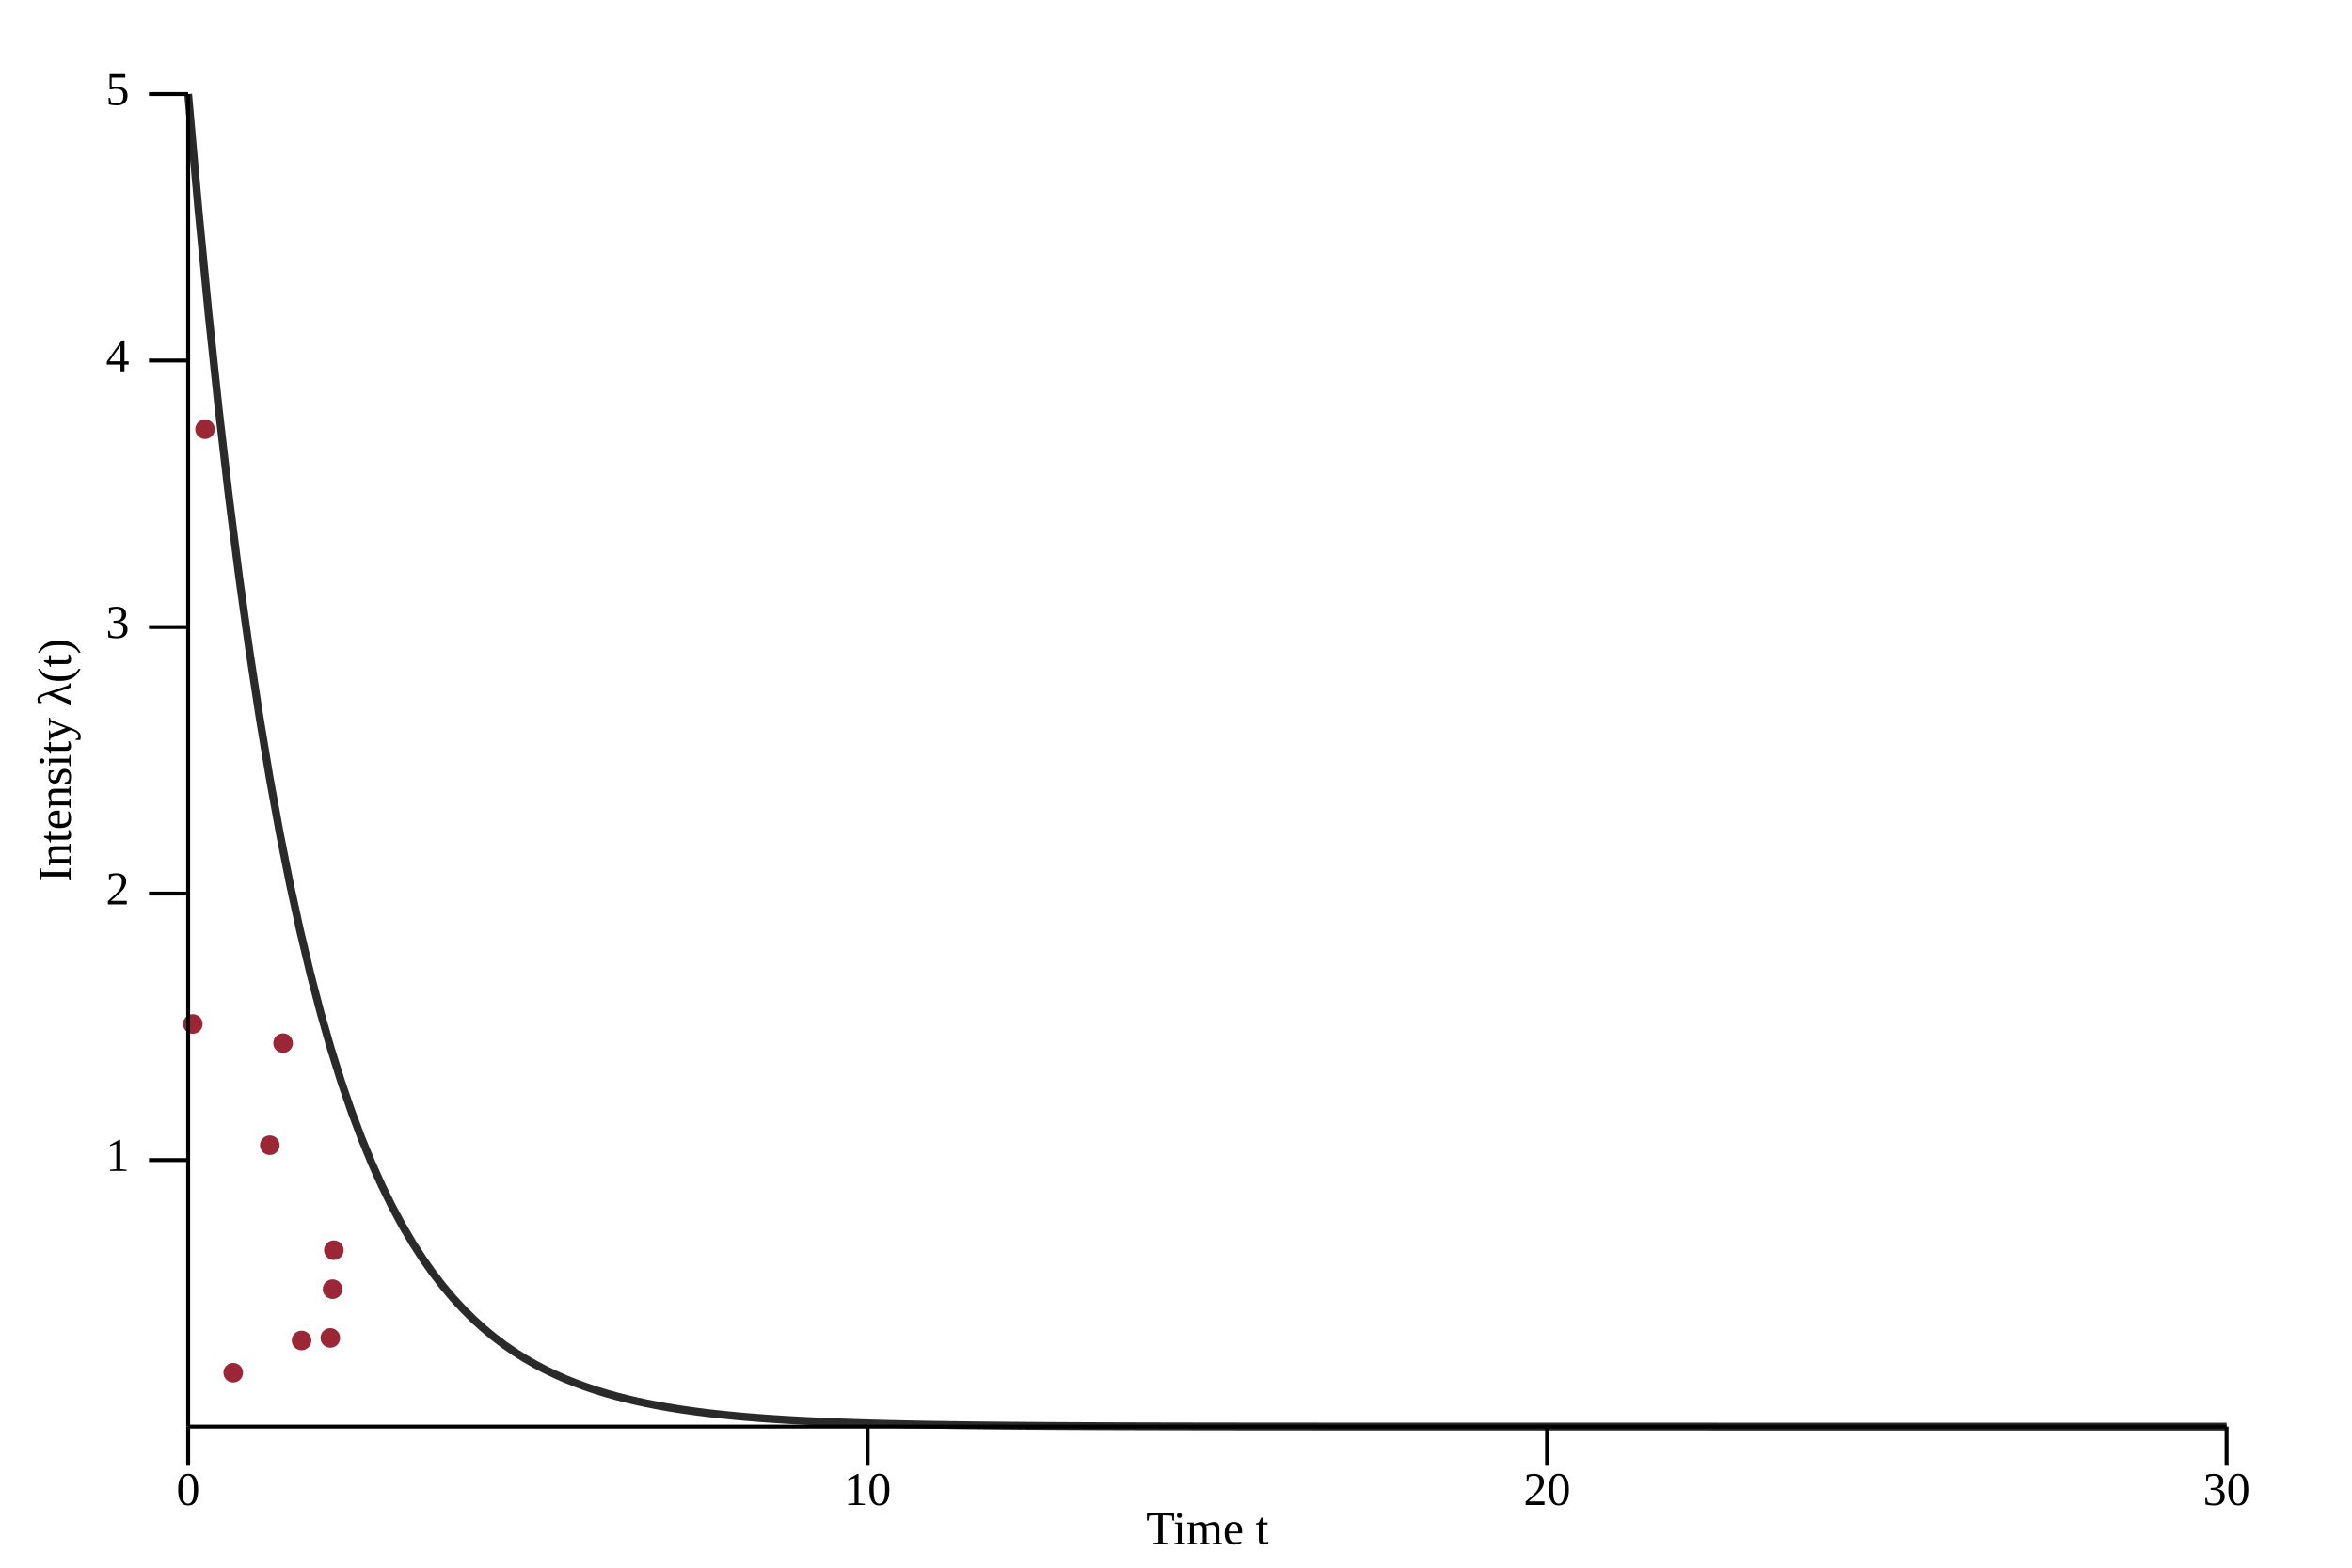
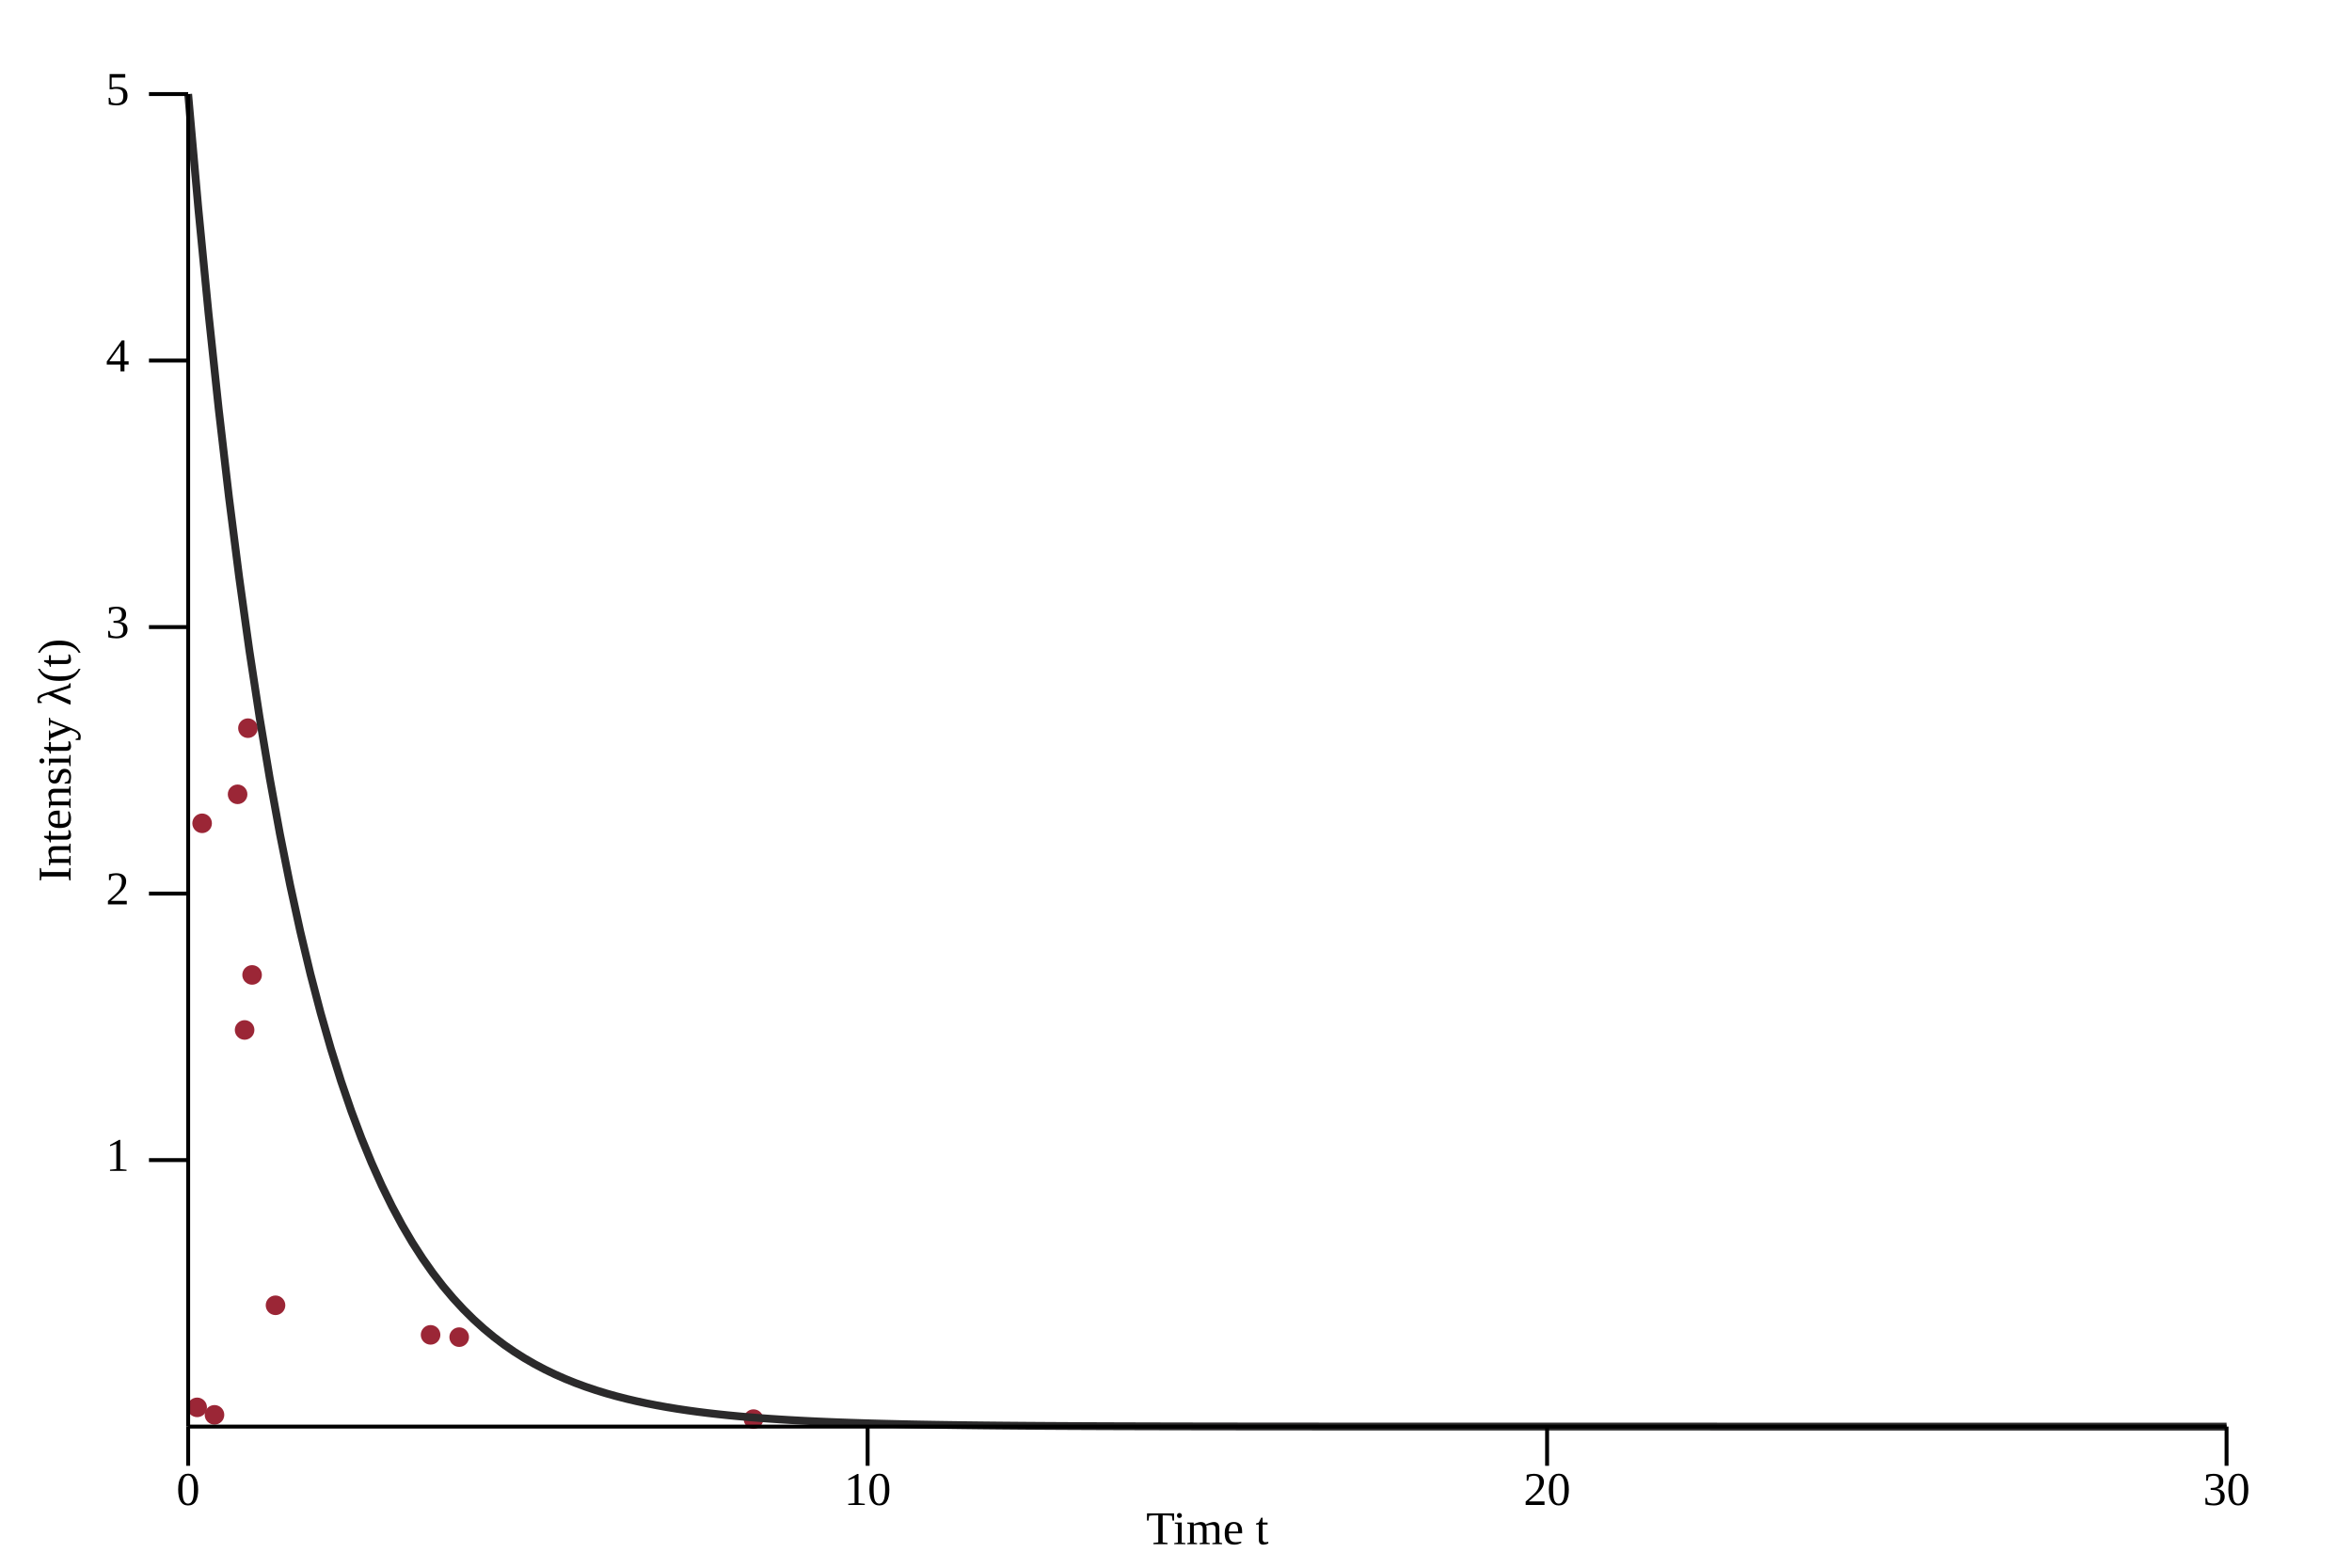
<svg xmlns="http://www.w3.org/2000/svg" viewBox="0 0 600 400">
  <g transform="translate(48, 364)">
    <g>
-       <circle cx="4.305" cy="-254.481" fill="#9B2636" r="2.5" />
-       <circle cx="36.264" cy="-22.621" fill="#9B2636" r="2.5" />
-       <circle cx="11.494" cy="-13.751" fill="#9B2636" r="2.5" />
-       <circle cx="36.839" cy="-35.065" fill="#9B2636" r="2.5" />
-       <circle cx="28.929" cy="-21.98" fill="#9B2636" r="2.5" />
-       <circle cx="20.826" cy="-71.795" fill="#9B2636" r="2.5" />
-       <circle cx="24.212" cy="-97.836" fill="#9B2636" r="2.5" />
-       <circle cx="1.183" cy="-102.724" fill="#9B2636" r="2.5" />
-       <circle cx="37.163" cy="-45.016" fill="#9B2636" r="2.5" />
+       <circle cx="144.22" cy="-1.911" fill="#9B2636" r="2.5" />
+       <circle cx="14.4" cy="-101.203" fill="#9B2636" r="2.5" />
+       <circle cx="12.612" cy="-161.328" fill="#9B2636" r="2.5" />
+       <circle cx="15.251" cy="-178.206" fill="#9B2636" r="2.5" />
+       <circle cx="3.562" cy="-153.93" fill="#9B2636" r="2.5" />
+       <circle cx="2.295" cy="-4.908" fill="#9B2636" r="2.5" />
+       <circle cx="61.842" cy="-23.408" fill="#9B2636" r="2.5" />
+       <circle cx="6.717" cy="-3" fill="#9B2636" r="2.5" />
+       <circle cx="69.14" cy="-22.823" fill="#9B2636" r="2.5" />
+       <circle cx="22.286" cy="-30.952" fill="#9B2636" r="2.5" />
+       <circle cx="16.311" cy="-115.245" fill="#9B2636" r="2.5" />
    </g>
    <g>
-       <path d="M0,-340 L0,-340 L2.6,-310.737 L5.2,-283.992 L7.8,-259.549 L10.4,-237.21 L13,-216.794 L15.6,-198.134 L18.2,-181.081 L20.8,-165.496 L23.4,-151.252 L26,-138.234 L28.6,-126.336 L31.2,-115.462 L33.8,-105.525 L36.4,-96.442 L39,-88.142 L41.6,-80.555 L44.2,-73.622 L46.8,-67.286 L49.4,-61.494 L52,-56.202 L54.6,-51.364 L57.2,-46.944 L59.8,-42.903 L62.4,-39.211 L65,-35.836 L67.6,-32.751 L70.2,-29.933 L72.8,-27.356 L75.4,-25.002 L78,-22.85 L80.6,-20.883 L83.2,-19.086 L85.8,-17.443 L88.4,-15.942 L91,-14.57 L93.6,-13.316 L96.2,-12.17 L98.8,-11.122 L101.4,-10.165 L104,-9.29 L106.6,-8.49 L109.2,-7.76 L111.8,-7.092 L114.4,-6.481 L117,-5.924 L119.6,-5.414 L122.2,-4.948 L124.8,-4.522 L127.4,-4.133 L130,-3.777 L132.6,-3.452 L135.2,-3.155 L137.8,-2.883 L140.4,-2.635 L143,-2.408 L145.6,-2.201 L148.2,-2.012 L150.8,-1.838 L153.4,-1.68 L156,-1.536 L158.6,-1.403 L161.2,-1.283 L163.8,-1.172 L166.4,-1.071 L169,-0.979 L171.6,-0.895 L174.2,-0.818 L176.8,-0.747 L179.4,-0.683 L182,-0.624 L184.6,-0.571 L187.2,-0.521 L189.8,-0.477 L192.4,-0.436 L195,-0.398 L197.6,-0.364 L200.2,-0.333 L202.8,-0.304 L205.4,-0.278 L208,-0.254 L210.6,-0.232 L213.2,-0.212 L215.8,-0.194 L218.4,-0.177 L221,-0.162 L223.6,-0.148 L226.2,-0.135 L228.8,-0.124 L231.4,-0.113 L234,-0.103 L236.6,-0.094 L239.2,-0.086 L241.8,-0.079 L244.4,-0.072 L247,-0.066 L249.6,-0.06 L252.2,-0.055 L254.8,-0.05 L257.4,-0.046 L260,-0.042 L262.6,-0.038 L265.2,-0.035 L267.8,-0.032 L270.4,-0.029 L273,-0.027 L275.6,-0.024 L278.2,-0.022 L280.8,-0.02 L283.4,-0.019 L286,-0.017 L288.6,-0.016 L291.2,-0.014 L293.8,-0.013 L296.4,-0.012 L299,-0.011 L301.6,-0.01 L304.2,-0.009 L306.8,-0.008 L309.4,-0.008 L312,-0.007 L314.6,-0.006 L317.2,-0.006 L319.8,-0.005 L322.4,-0.005 L325,-0.004 L327.6,-0.004 L330.2,-0.004 L332.8,-0.003 L335.4,-0.003 L338,-0.003 L340.6,-0.003 L343.2,-0.002 L345.8,-0.002 L348.4,-0.002 L351,-0.002 L353.6,-0.002 L356.2,-0.001 L358.8,-0.001 L361.4,-0.001 L364,-0.001 L366.6,-0.001 L369.2,-0.001 L371.8,-0.001 L374.4,-0.001 L377,-0.001 L379.6,-0.001 L382.2,-0.001 L384.8,-0.001 L387.4,-0.001 L390,-0 L392.6,-0 L395.2,-0 L397.8,-0 L400.4,-0 L403,-0 L405.6,-0 L408.2,-0 L410.8,-0 L413.4,-0 L416,-0 L418.6,-0 L421.2,-0 L423.8,-0 L426.4,-0 L429,-0 L431.6,-0 L434.2,-0 L436.8,-0 L439.4,-0 L442,-0 L444.6,-0 L447.2,-0 L449.8,-0 L452.4,-0 L455,-0 L457.6,-0 L460.2,-0 L462.8,-0 L465.4,-0 L468,-0 L470.6,-0 L473.2,-0 L475.8,-0 L478.4,-0 L481,-0 L483.6,-0 L486.2,-0 L488.8,-0 L491.4,-0 L494,-0 L496.6,-0 L499.2,-0 L501.8,-0 L504.4,-0 L507,-0 L509.6,-0 L512.2,-0 L514.8,-0 L517.4,-0 L520,0" fill="none" stroke="#2B2A2B" stroke-width="2" />
+       <path d="M0,-340 L0,-340 L2.6,-310.737 L5.2,-283.992 L7.8,-259.549 L10.4,-237.21 L13,-216.794 L15.6,-198.134 L18.2,-181.081 L20.8,-165.496 L23.4,-151.252 L26,-138.234 L28.6,-126.336 L31.2,-115.462 L33.8,-105.525 L36.4,-96.442 L39,-88.142 L41.6,-80.555 L44.2,-73.622 L46.8,-67.286 L49.4,-61.494 L52,-56.202 L54.6,-51.364 L57.2,-46.944 L59.8,-42.903 L62.4,-39.211 L65,-35.836 L67.6,-32.751 L70.2,-29.933 L72.8,-27.356 L75.4,-25.002 L78,-22.85 L80.6,-20.883 L83.2,-19.086 L85.8,-17.443 L88.4,-15.942 L91,-14.57 L93.6,-13.316 L96.2,-12.17 L98.8,-11.122 L101.4,-10.165 L104,-9.29 L106.6,-8.49 L109.2,-7.76 L111.8,-7.092 L114.4,-6.481 L117,-5.924 L119.6,-5.414 L122.2,-4.948 L124.8,-4.522 L127.4,-4.133 L130,-3.777 L132.6,-3.452 L135.2,-3.155 L137.8,-2.883 L140.4,-2.635 L143,-2.408 L145.6,-2.201 L148.2,-2.012 L150.8,-1.838 L153.4,-1.68 L156,-1.536 L158.6,-1.403 L161.2,-1.283 L163.8,-1.172 L166.4,-1.071 L169,-0.979 L171.6,-0.895 L174.2,-0.818 L176.8,-0.747 L179.4,-0.683 L182,-0.624 L184.6,-0.571 L187.2,-0.521 L189.8,-0.477 L192.4,-0.436 L195,-0.398 L197.6,-0.364 L200.2,-0.333 L202.8,-0.304 L205.4,-0.278 L208,-0.254 L210.6,-0.232 L213.2,-0.212 L215.8,-0.194 L218.4,-0.177 L221,-0.162 L223.6,-0.148 L226.2,-0.135 L228.8,-0.124 L231.4,-0.113 L234,-0.103 L236.6,-0.094 L239.2,-0.086 L241.8,-0.079 L244.4,-0.072 L247,-0.066 L249.6,-0.06 L252.2,-0.055 L254.8,-0.05 L257.4,-0.046 L260,-0.042 L262.6,-0.038 L265.2,-0.035 L267.8,-0.032 L270.4,-0.029 L273,-0.027 L275.6,-0.024 L278.2,-0.022 L280.8,-0.02 L283.4,-0.019 L286,-0.017 L288.6,-0.016 L291.2,-0.014 L293.8,-0.013 L296.4,-0.012 L299,-0.011 L301.6,-0.01 L304.2,-0.009 L306.8,-0.008 L309.4,-0.008 L312,-0.007 L314.6,-0.006 L317.2,-0.006 L319.8,-0.005 L322.4,-0.005 L325,-0.004 L327.6,-0.004 L330.2,-0.004 L332.8,-0.003 L335.4,-0.003 L338,-0.003 L340.6,-0.003 L343.2,-0.002 L345.8,-0.002 L348.4,-0.002 L351,-0.002 L353.6,-0.002 L356.2,-0.001 L358.8,-0.001 L361.4,-0.001 L364,-0.001 L366.6,-0.001 L369.2,-0.001 L371.8,-0.001 L374.4,-0.001 L377,-0.001 L379.6,-0.001 L382.2,-0.001 L384.8,-0.001 L387.4,-0.001 L390,-0 L392.6,-0 L395.2,-0 L397.8,-0 L400.4,-0 L403,-0 L405.6,-0 L408.2,-0 L410.8,-0 L413.4,-0 L416,-0 L418.6,-0 L421.2,-0 L423.8,-0 L426.4,-0 L429,-0 L431.6,-0 L434.2,-0 L436.8,-0 L439.4,-0 L442,-0 L444.6,-0 L447.2,-0 L449.8,-0 L452.4,-0 L455,-0 L457.6,-0 L460.2,-0 L462.8,-0 L465.4,-0 L468,-0 L470.6,-0 L473.2,-0 L475.8,-0 L478.4,-0 L481,-0 L483.6,-0 L486.2,-0 L488.8,-0 L491.4,-0 L494,-0 L496.6,-0 L499.2,-0 L501.8,-0 L504.4,-0 L507,-0 L509.6,-0 L512.2,-0 L514.8,-0 L517.4,-0 L520,0" fill="none" stroke="#2B2A2B" stroke-linejoin="round" stroke-width="2" />
    </g>
    <g>
      <g>
        <line stroke="black" stroke-width="1" x1="0" x2="0" y1="0" y2="10" />
        <line stroke="black" stroke-width="1" x1="173.333" x2="173.333" y1="0" y2="10" />
        <line stroke="black" stroke-width="1" x1="346.667" x2="346.667" y1="0" y2="10" />
        <line stroke="black" stroke-width="1" x1="520" x2="520" y1="0" y2="10" />
      </g>
      <line stroke="black" stroke-width="1" x1="0" x2="520" y1="0" y2="0" />
      <g>
        <text font-size="12" text-anchor="middle" x="0" y="20">
0
</text>
        <text font-size="12" text-anchor="middle" x="173.333" y="20">
10
</text>
        <text font-size="12" text-anchor="middle" x="346.667" y="20">
20
</text>
        <text font-size="12" text-anchor="middle" x="520" y="20">
30
</text>
      </g>
      <text font-size="12" text-anchor="middle" x="260" y="30">
Time t
</text>
    </g>
    <g>
      <g>
        <line stroke="black" stroke-width="1" x1="0" x2="-10" y1="-68" y2="-68" />
        <line stroke="black" stroke-width="1" x1="0" x2="-10" y1="-136" y2="-136" />
        <line stroke="black" stroke-width="1" x1="0" x2="-10" y1="-204" y2="-204" />
        <line stroke="black" stroke-width="1" x1="0" x2="-10" y1="-272" y2="-272" />
        <line stroke="black" stroke-width="1" x1="0" x2="-10" y1="-340" y2="-340" />
      </g>
-       <line stroke="black" stroke-0="1" x1="0" x2="0" y1="0" y2="-340" />
+       <line stroke="black" stroke-width="1" x1="0" x2="0" y1="0" y2="-340" />
      <g>
        <text dominant-baseline="middle" font-size="12" text-anchor="end" x="-15" y="-68">
1
</text>
        <text dominant-baseline="middle" font-size="12" text-anchor="end" x="-15" y="-136">
2
</text>
        <text dominant-baseline="middle" font-size="12" text-anchor="end" x="-15" y="-204">
3
</text>
        <text dominant-baseline="middle" font-size="12" text-anchor="end" x="-15" y="-272">
4
</text>
        <text dominant-baseline="middle" font-size="12" text-anchor="end" x="-15" y="-340">
5
</text>
      </g>
      <text font-size="12" text-anchor="middle" transform="rotate(-90 -30 -170)" x="-30" y="-170">
Intensity λ(t)
</text>
    </g>
  </g>
</svg>
